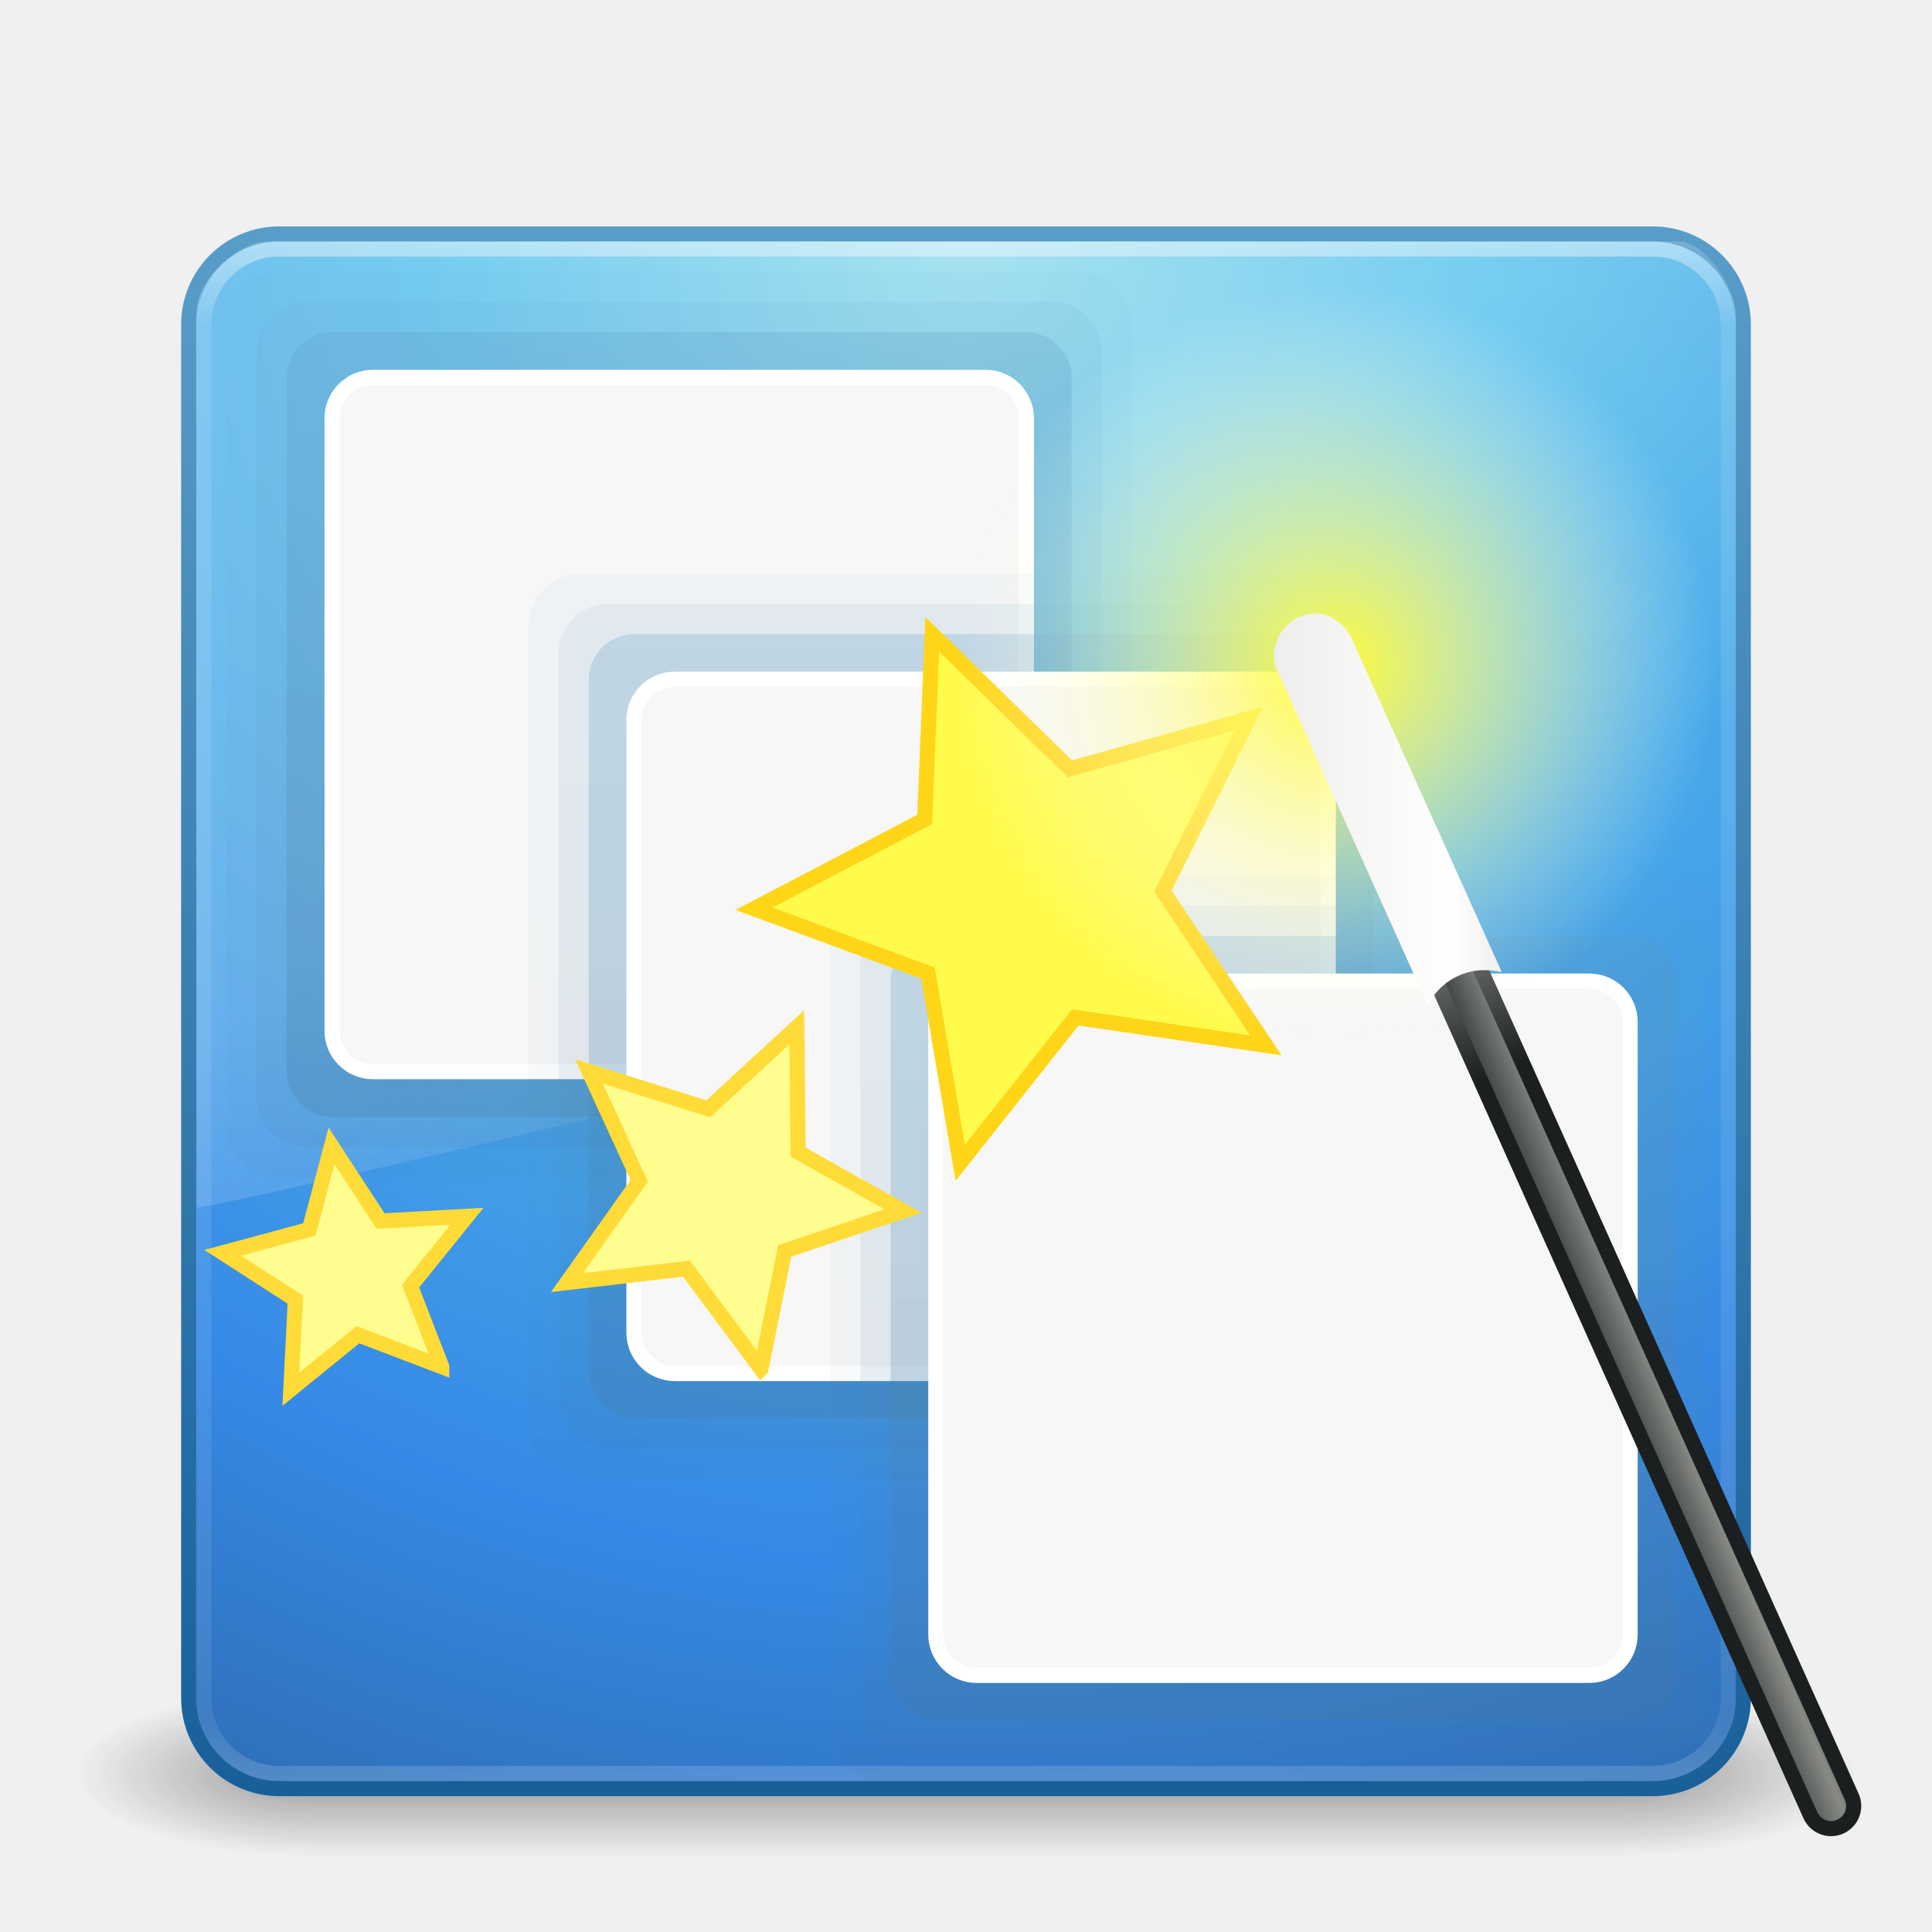
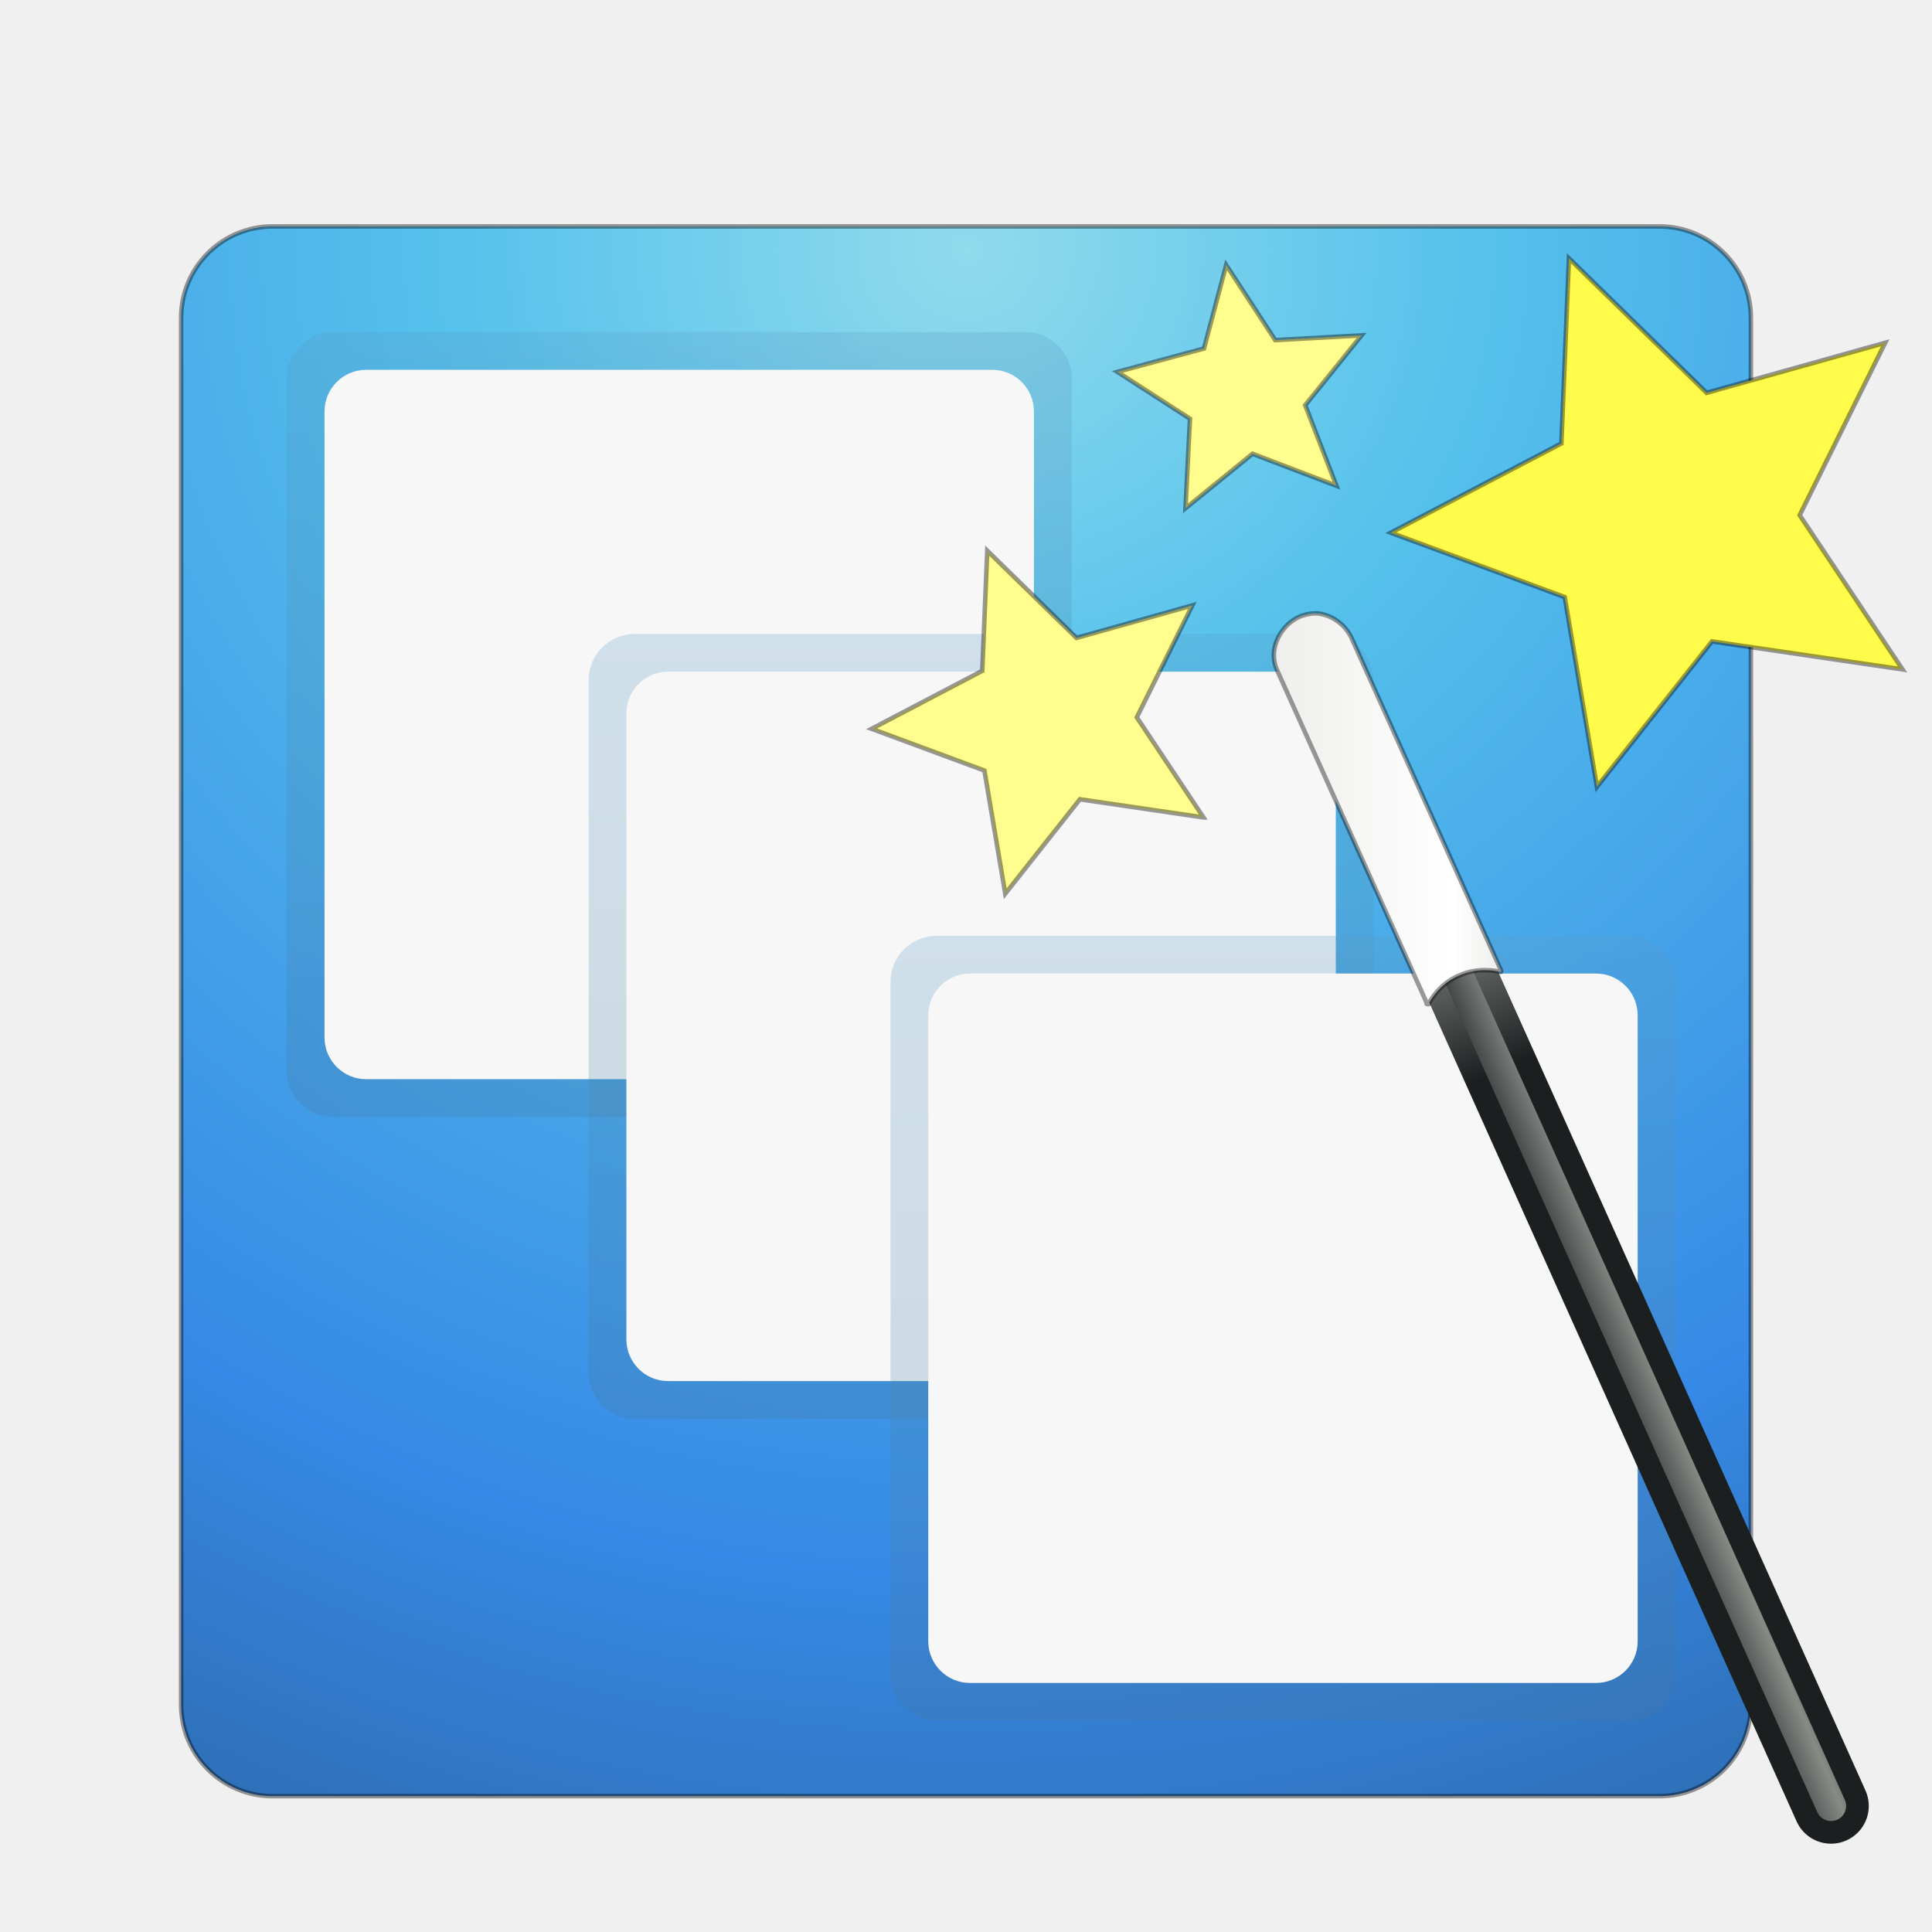
<svg xmlns="http://www.w3.org/2000/svg" xmlns:xlink="http://www.w3.org/1999/xlink" width="128" height="128" id="svg4207" version="1.1">
  <defs id="defs4209">
    <linearGradient id="linearGradient3707-319-631-407-1-846-4-2">
      <stop offset="0" style="stop-color:#365a7c;stop-opacity:1" id="stop3788-5-54" />
      <stop offset="1" style="stop-color:#5ea1ca;stop-opacity:1;" id="stop3790-9-7" />
    </linearGradient>
    <linearGradient id="linearGradient3707-319-631-407-1-846-4-8-4">
      <stop offset="0" style="stop-color:#365a7c;stop-opacity:1" id="stop3788-5-5-3" />
      <stop offset="1" style="stop-color:#5ea1ca;stop-opacity:1;" id="stop3790-9-0-0" />
    </linearGradient>
-     <linearGradient xlink:href="#linearGradient8265-821-176-38-919-66-249-7-7" id="linearGradient3221" gradientUnits="userSpaceOnUse" gradientTransform="matrix(2.21442,0,0,3.469956,10.75031,-67.82112)" x1="16.626" y1="15.298" x2="20.055" y2="24.628" />
    <linearGradient id="linearGradient8265-821-176-38-919-66-249-7-7">
      <stop offset="0" style="stop-color:#ffffff;stop-opacity:1" id="stop2687-1-9" />
      <stop offset="1" style="stop-color:#ffffff;stop-opacity:0" id="stop2689-5-4" />
    </linearGradient>
-     <linearGradient xlink:href="#linearGradient3924" id="linearGradient3224" gradientUnits="userSpaceOnUse" gradientTransform="matrix(2.72973,0,0,2.72973,-1.513511,-62.51349)" x1="24" y1="5" x2="24" y2="43" />
    <linearGradient id="linearGradient3924">
      <stop id="stop3926" style="stop-color:#ffffff;stop-opacity:1;" offset="0" />
      <stop offset="0.063" style="stop-color:#ffffff;stop-opacity:0.235;" id="stop3928" />
      <stop id="stop3930" style="stop-color:#ffffff;stop-opacity:0.157;" offset="0.951" />
      <stop id="stop3932" style="stop-color:#ffffff;stop-opacity:0.392;" offset="1" />
    </linearGradient>
    <linearGradient id="linearGradient3707-319-631-407-1-846-4-8-4-9">
      <stop offset="0" style="stop-color:#365a7c;stop-opacity:1" id="stop3788-5-5-3-5" />
      <stop offset="1" style="stop-color:#5ea1ca;stop-opacity:1;" id="stop3790-9-0-0-0" />
    </linearGradient>
-     <radialGradient xlink:href="#linearGradient2867-449-88-871-390-598-476-591-434-148-57-177" id="radialGradient3227" gradientUnits="userSpaceOnUse" gradientTransform="matrix(5.1311087e-8,6.172051,-6.529294,-1.1371274e-7,119.1713,-93.22525)" cx="7.496" cy="8.45" fx="7.496" fy="8.45" r="20" />
+     <radialGradient xlink:href="#linearGradient2867-449-88-871-390-598-476-591-434-148-57-177" id="radialGradient3227" gradientUnits="userSpaceOnUse" gradientTransform="matrix(5.1809251e-8,6.231974,-6.592685,-1.1481674e-7,119.707,-94.15947)" cx="7.496" cy="8.45" fx="7.496" fy="8.45" r="20" />
    <linearGradient id="linearGradient2867-449-88-871-390-598-476-591-434-148-57-177">
      <stop id="stop3750" style="stop-color:#90dbec;stop-opacity:1;" offset="0" />
      <stop id="stop3752" style="stop-color:#55c1ec;stop-opacity:1;" offset="0.262" />
      <stop id="stop3754" style="stop-color:#3689e6;stop-opacity:1;" offset="0.705" />
      <stop id="stop3756" style="stop-color:#2b63a0;stop-opacity:1;" offset="1" />
    </linearGradient>
-     <linearGradient xlink:href="#linearGradient3707-319-631-407-324" id="linearGradient3229" gradientUnits="userSpaceOnUse" gradientTransform="matrix(2.641026,0,0,2.641026,0.6153902,-60.38462)" x1="24" y1="44" x2="24" y2="3.899" />
    <linearGradient id="linearGradient3707-319-631-407-324">
      <stop id="stop3760" style="stop-color:#185f9a;stop-opacity:1;" offset="0" />
      <stop id="stop3762" style="stop-color:#599ec9;stop-opacity:1;" offset="1" />
    </linearGradient>
-     <radialGradient xlink:href="#linearGradient3688-166-749" id="radialGradient3190" gradientUnits="userSpaceOnUse" gradientTransform="matrix(2.003784,0,0,1.4,27.98813,-17.4)" cx="4.993" cy="43.5" fx="4.993" fy="43.5" r="2.5" />
    <linearGradient id="linearGradient3688-166-749">
      <stop id="stop2883" style="stop-color:#181818;stop-opacity:1" offset="0" />
      <stop id="stop2885" style="stop-color:#181818;stop-opacity:0" offset="1" />
    </linearGradient>
-     <radialGradient xlink:href="#linearGradient3688-464-309" id="radialGradient3192" gradientUnits="userSpaceOnUse" gradientTransform="matrix(2.003784,0,0,1.4,-20.01187,-104.4)" cx="4.993" cy="43.5" fx="4.993" fy="43.5" r="2.5" />
    <linearGradient id="linearGradient3688-464-309">
      <stop id="stop2889" style="stop-color:#181818;stop-opacity:1" offset="0" />
      <stop id="stop2891" style="stop-color:#181818;stop-opacity:0" offset="1" />
    </linearGradient>
-     <linearGradient xlink:href="#linearGradient3702-501-757" id="linearGradient3194" gradientUnits="userSpaceOnUse" x1="25.058" y1="47.028" x2="25.058" y2="39.999" />
    <linearGradient id="linearGradient3702-501-757">
      <stop id="stop2895" style="stop-color:#181818;stop-opacity:0" offset="0" />
      <stop id="stop2897" style="stop-color:#181818;stop-opacity:1" offset="0.5" />
      <stop id="stop2899" style="stop-color:#181818;stop-opacity:0" offset="1" />
    </linearGradient>
-     <linearGradient xlink:href="#linearGradient3707-319-631-407-1-9-274-0-8" id="linearGradient3910" gradientUnits="userSpaceOnUse" gradientTransform="matrix(1.25,0,0,1.25,68.42131,8.25)" x1="19.875" y1="44.52" x2="19.875" y2="5.25" />
    <linearGradient id="linearGradient3707-319-631-407-1-9-274-0-8">
      <stop offset="0" style="stop-color:#365a7c;stop-opacity:1" id="stop3776-3-4" />
      <stop offset="1" style="stop-color:#5ea1ca;stop-opacity:1;" id="stop3778-5-6" />
    </linearGradient>
-     <linearGradient xlink:href="#linearGradient3707-319-631-407-1-4-477-8-19" id="linearGradient3912" gradientUnits="userSpaceOnUse" gradientTransform="matrix(1.272727,0,0,1.272727,69.08351,7.818182)" x1="19.875" y1="44.52" x2="19.875" y2="5.25" />
    <linearGradient id="linearGradient3707-319-631-407-1-4-477-8-19">
      <stop offset="0" style="stop-color:#365a7c;stop-opacity:1" id="stop3782-1-6" />
      <stop offset="1" style="stop-color:#5ea1ca;stop-opacity:1;" id="stop3784-0-3" />
    </linearGradient>
-     <linearGradient xlink:href="#linearGradient3707-319-631-407-1-846-5-5" id="linearGradient3914" gradientUnits="userSpaceOnUse" gradientTransform="matrix(1.3,0,0,1.3,69.87816,7.300001)" x1="19.875" y1="44.52" x2="19.875" y2="5.25" />
+     <linearGradient xlink:href="#linearGradient3707-319-631-407-1-846-5-5" id="linearGradient3914" gradientUnits="userSpaceOnUse" gradientTransform="matrix(2.6,0,0,2.6,120.7563,-65.4)" x1="19.875" y1="44.52" x2="19.875" y2="5.25" />
    <linearGradient id="linearGradient3707-319-631-407-1-846-5-5">
      <stop offset="0" style="stop-color:#365a7c;stop-opacity:1" id="stop3788-4-2" />
      <stop offset="1" style="stop-color:#5ea1ca;stop-opacity:1;" id="stop3790-2-7" />
    </linearGradient>
-     <linearGradient xlink:href="#linearGradient3707-319-631-407-1-9-274-0-8" id="linearGradient3088" gradientUnits="userSpaceOnUse" gradientTransform="matrix(1.25,0,0,1.25,68.42131,8.25)" x1="19.875" y1="44.52" x2="19.875" y2="5.25" />
-     <linearGradient xlink:href="#linearGradient3707-319-631-407-1-4-477-8-19" id="linearGradient3090" gradientUnits="userSpaceOnUse" gradientTransform="matrix(1.272727,0,0,1.272727,69.08351,7.818182)" x1="19.875" y1="44.52" x2="19.875" y2="5.25" />
-     <linearGradient xlink:href="#linearGradient3707-319-631-407-1-846-5-5" id="linearGradient3092" gradientUnits="userSpaceOnUse" gradientTransform="matrix(1.3,0,0,1.3,69.87816,7.300001)" x1="19.875" y1="44.52" x2="19.875" y2="5.25" />
-     <linearGradient xlink:href="#linearGradient3707-319-631-407-1-9-274-0-8" id="linearGradient3104" gradientUnits="userSpaceOnUse" gradientTransform="matrix(1.25,0,0,1.25,68.42131,8.25)" x1="19.875" y1="44.52" x2="19.875" y2="5.25" />
-     <linearGradient xlink:href="#linearGradient3707-319-631-407-1-4-477-8-19" id="linearGradient3106" gradientUnits="userSpaceOnUse" gradientTransform="matrix(1.272727,0,0,1.272727,69.08351,7.818182)" x1="19.875" y1="44.52" x2="19.875" y2="5.25" />
-     <linearGradient xlink:href="#linearGradient3707-319-631-407-1-846-5-5" id="linearGradient3108" gradientUnits="userSpaceOnUse" gradientTransform="matrix(1.3,0,0,1.3,69.87816,7.300001)" x1="19.875" y1="44.52" x2="19.875" y2="5.25" />
+     <linearGradient xlink:href="#linearGradient3707-319-631-407-1-846-5-5" id="linearGradient3092" gradientUnits="userSpaceOnUse" gradientTransform="matrix(2.6,0,0,2.6,140.7563,-45.4)" x1="19.875" y1="44.52" x2="19.875" y2="5.25" />
+     <linearGradient xlink:href="#linearGradient3707-319-631-407-1-846-5-5" id="linearGradient3108" gradientUnits="userSpaceOnUse" gradientTransform="matrix(2.6,0,0,2.6,160.7563,-25.4)" x1="19.875" y1="44.52" x2="19.875" y2="5.25" />
    <linearGradient y2="24.894" x2="3.259" y1="12.875" x1="31" gradientTransform="matrix(2.629939,0,0,2.627777,1.342512,8.836967)" gradientUnits="userSpaceOnUse" id="linearGradient3796" xlink:href="#linearGradient3339-0-6" />
    <linearGradient id="linearGradient3339-0-6">
      <stop id="stop3341-9-4" style="stop-color:#ffffff;stop-opacity:1" offset="0" />
      <stop id="stop3343-2-4" style="stop-color:#ffffff;stop-opacity:0" offset="1" />
    </linearGradient>
    <linearGradient xlink:href="#linearGradient3338" id="linearGradient2889" gradientUnits="userSpaceOnUse" gradientTransform="matrix(2.629939,0,0,2.627777,145.7895,-71.68828)" x1="31.994" y1="16.859" x2="37.724" y2="16.859" />
    <linearGradient id="linearGradient3338">
      <stop id="stop3340" style="stop-color:#eeeeec;stop-opacity:1" offset="0" />
      <stop id="stop2677" style="stop-color:#ffffff;stop-opacity:1" offset="0.789" />
      <stop id="stop3342" style="stop-color:#eeeeec;stop-opacity:1" offset="1" />
    </linearGradient>
    <linearGradient xlink:href="#linearGradient3220" id="linearGradient2895" gradientUnits="userSpaceOnUse" gradientTransform="matrix(2.629939,0,0,2.627777,147.1842,-80.88551)" x1="42.906" y1="42.219" x2="44.812" y2="41.406" />
    <linearGradient id="linearGradient3220">
      <stop id="stop3222" style="stop-color:#2e3436;stop-opacity:1" offset="0" />
      <stop id="stop3228" style="stop-color:#888a85;stop-opacity:1" offset="0.644" />
      <stop id="stop3224" style="stop-color:#555753;stop-opacity:1" offset="1" />
    </linearGradient>
    <linearGradient xlink:href="#linearGradient3241" id="linearGradient2898" gradientUnits="userSpaceOnUse" gradientTransform="matrix(2.629939,0,0,2.627777,147.1842,-80.88551)" x1="39" y1="26.125" x2="36.375" y2="20.438" />
    <linearGradient id="linearGradient3241">
      <stop id="stop3243" style="stop-color:#1b1f20;stop-opacity:1" offset="0" />
      <stop id="stop3245" style="stop-color:#babdb6;stop-opacity:1" offset="1" />
    </linearGradient>
    <linearGradient x1="31" y1="12.875" x2="3.259" y2="24.894" id="linearGradient3428" xlink:href="#linearGradient3339" gradientUnits="userSpaceOnUse" gradientTransform="matrix(2.629939,0,0,2.627777,1.342512,8.836967)" />
    <linearGradient id="linearGradient3339">
      <stop id="stop3341" style="stop-color:#ffffff;stop-opacity:1" offset="0" />
      <stop id="stop3343" style="stop-color:#ffffff;stop-opacity:0" offset="1" />
    </linearGradient>
    <linearGradient y2="24.894" x2="3.259" y1="12.875" x1="31" gradientTransform="matrix(2.629939,0,0,2.627777,147.1842,-62.49106)" gradientUnits="userSpaceOnUse" id="linearGradient3103" xlink:href="#linearGradient3339" />
    <radialGradient xlink:href="#linearGradient3251" id="radialGradient2901" gradientUnits="userSpaceOnUse" gradientTransform="matrix(1.751355,0,0,1.749915,29.89649,7.281423)" cx="32.5" cy="16.562" fx="32.5" fy="16.562" r="14.438" />
    <linearGradient id="linearGradient3251">
      <stop id="stop3253" style="stop-color:#fffb38;stop-opacity:1;" offset="0" />
      <stop id="stop3255" style="stop-color:#ffffff;stop-opacity:0" offset="1" />
    </linearGradient>
    <radialGradient r="14.438" fy="16.562" fx="32.5" cy="16.562" cx="32.5" gradientTransform="matrix(1.751355,0,0,1.749915,177.069,-65.77783)" gradientUnits="userSpaceOnUse" id="radialGradient3137" xlink:href="#linearGradient3251" />
-     <radialGradient xlink:href="#linearGradient3251" id="radialGradient4015" gradientUnits="userSpaceOnUse" gradientTransform="matrix(1.751355,0,0,1.749915,177.069,-65.77783)" cx="32.5" cy="16.562" fx="32.5" fy="16.562" r="14.438" />
-     <linearGradient xlink:href="#linearGradient3241" id="linearGradient4017" gradientUnits="userSpaceOnUse" gradientTransform="matrix(2.629939,0,0,2.627777,147.1842,-80.88551)" x1="39" y1="26.125" x2="36.375" y2="20.438" />
-     <linearGradient xlink:href="#linearGradient3220" id="linearGradient4019" gradientUnits="userSpaceOnUse" gradientTransform="matrix(2.629939,0,0,2.627777,147.1842,-80.88551)" x1="42.906" y1="42.219" x2="44.812" y2="41.406" />
-     <linearGradient xlink:href="#linearGradient3338" id="linearGradient4021" gradientUnits="userSpaceOnUse" gradientTransform="matrix(2.629939,0,0,2.627777,145.7895,-71.68828)" x1="31.994" y1="16.859" x2="37.724" y2="16.859" />
+     <linearGradient xlink:href="#linearGradient3241" id="linearGradient4017" gradientUnits="userSpaceOnUse" gradientTransform="matrix(2.629939,0,0,2.627777,1.64879,-63.91494)" x1="39" y1="26.125" x2="36.375" y2="20.438" />
+     <linearGradient xlink:href="#linearGradient3220" id="linearGradient4019" gradientUnits="userSpaceOnUse" gradientTransform="matrix(2.629939,0,0,2.627777,1.64879,-63.91494)" x1="42.906" y1="42.219" x2="44.812" y2="41.406" />
+     <linearGradient xlink:href="#linearGradient3338" id="linearGradient4021" gradientUnits="userSpaceOnUse" gradientTransform="matrix(2.629939,0,0,2.627777,0.25405,-54.71772)" x1="31.994" y1="16.859" x2="37.724" y2="16.859" />
  </defs>
  <g id="layer1" transform="translate(0,64)">
-     <g id="g3196">
-       <g style="display:inline" id="g2036" transform="matrix(2.949999,0,0,1.222223,-6.800001,1.555537)">
-         <g style="opacity:0.4" id="g3712" transform="matrix(1.052632,0,0,1.285713,-1.263158,-13.42854)">
-           <rect style="fill:url(#radialGradient3190);fill-opacity:1;stroke:none" id="rect2801" y="40" x="38" height="7" width="5" />
-           <rect style="fill:url(#radialGradient3192);fill-opacity:1;stroke:none" id="rect3696" transform="scale(-1,-1)" y="-47" x="-10" height="7" width="5" />
-           <rect style="fill:url(#linearGradient3194);fill-opacity:1;stroke:none" id="rect3700" y="40" x="10" height="7" width="28" />
-         </g>
-       </g>
-       <rect width="103" height="103" rx="6" ry="6" x="12.5" y="-48.5" id="rect5505-21" style="color:#000000;fill:url(#radialGradient3227);fill-opacity:1;fill-rule:nonzero;stroke:url(#linearGradient3229);stroke-width:1;stroke-linecap:round;stroke-linejoin:round;stroke-miterlimit:4;stroke-opacity:1;stroke-dasharray:none;stroke-dashoffset:0;marker:none;visibility:visible;display:inline;overflow:visible;enable-background:accumulate" />
-       <rect width="101" height="101" rx="5" ry="5" x="13.5" y="-47.5" id="rect6741-7" style="opacity:0.5;fill:none;stroke:url(#linearGradient3224);stroke-width:1;stroke-linecap:round;stroke-linejoin:round;stroke-miterlimit:4;stroke-opacity:1;stroke-dasharray:none;stroke-dashoffset:0" />
-       <path d="M 17.681,-48 C 15.858,-48 13,-45.567 13,-43.2 L 13.034,16 C 15.968,15.936 112.773,-7.592 115,-8.723 L 115,-43.2 c 0,-1.809 -2.133,-4.8 -3.712,-4.8 z" id="path3333" style="opacity:0.2;fill:url(#linearGradient3221);fill-opacity:1;fill-rule:evenodd;stroke:none" />
-       <g transform="matrix(2,0,0,2,-19,-80)" id="g3900">
-         <rect rx="1.763" ry="1.763" y="17" x="17" height="30" width="30" id="rect3902" style="opacity:0.05;color:#000000;fill:url(#linearGradient3910);fill-opacity:1;fill-rule:nonzero;stroke:none;stroke-width:1;marker:none;visibility:visible;display:inline;overflow:visible;enable-background:accumulate" />
-         <rect rx="1.646" ry="1.646" y="18" x="18" height="28" width="28" id="rect3904" style="opacity:0.1;color:#000000;fill:url(#linearGradient3912);fill-opacity:1;fill-rule:nonzero;stroke:none;stroke-width:1;marker:none;visibility:visible;display:inline;overflow:visible;enable-background:accumulate" />
-         <rect rx="1.528" ry="1.528" y="19" x="19" height="26" width="26" id="rect3906" style="opacity:0.25;color:#000000;fill:url(#linearGradient3914);fill-opacity:1;fill-rule:nonzero;stroke:none;stroke-width:1;marker:none;visibility:visible;display:inline;overflow:visible;enable-background:accumulate" />
-         <rect rx="1.352" ry="1.352" y="20.5" x="20.5" height="23" width="23" id="rect3908" style="color:#000000;fill:#f7f7f7;fill-opacity:1;fill-rule:nonzero;stroke:#ffffff;stroke-width:0.5;stroke-linecap:butt;stroke-linejoin:miter;stroke-miterlimit:4;stroke-opacity:1;stroke-dasharray:none;stroke-dashoffset:0;marker:none;visibility:visible;display:inline;overflow:visible;enable-background:accumulate" />
-       </g>
-       <g id="g3078" transform="matrix(2,0,0,2,1,-60)">
-         <rect style="opacity:0.05;color:#000000;fill:url(#linearGradient3088);fill-opacity:1;fill-rule:nonzero;stroke:none;stroke-width:1;marker:none;visibility:visible;display:inline;overflow:visible;enable-background:accumulate" id="rect3080" width="30" height="30" x="17" y="17" ry="1.763" rx="1.763" />
-         <rect style="opacity:0.1;color:#000000;fill:url(#linearGradient3090);fill-opacity:1;fill-rule:nonzero;stroke:none;stroke-width:1;marker:none;visibility:visible;display:inline;overflow:visible;enable-background:accumulate" id="rect3082" width="28" height="28" x="18" y="18" ry="1.646" rx="1.646" />
-         <rect style="opacity:0.25;color:#000000;fill:url(#linearGradient3092);fill-opacity:1;fill-rule:nonzero;stroke:none;stroke-width:1;marker:none;visibility:visible;display:inline;overflow:visible;enable-background:accumulate" id="rect3084" width="26" height="26" x="19" y="19" ry="1.528" rx="1.528" />
-         <rect style="color:#000000;fill:#f7f7f7;fill-opacity:1;fill-rule:nonzero;stroke:#ffffff;stroke-width:0.5;stroke-linecap:butt;stroke-linejoin:miter;stroke-miterlimit:4;stroke-opacity:1;stroke-dasharray:none;stroke-dashoffset:0;marker:none;visibility:visible;display:inline;overflow:visible;enable-background:accumulate" id="rect3086" width="23" height="23" x="20.5" y="20.5" ry="1.352" rx="1.352" />
-       </g>
-       <g transform="matrix(2,0,0,2,21,-40)" id="g3094">
-         <rect rx="1.763" ry="1.763" y="17" x="17" height="30" width="30" id="rect3096" style="opacity:0.05;color:#000000;fill:url(#linearGradient3104);fill-opacity:1;fill-rule:nonzero;stroke:none;stroke-width:1;marker:none;visibility:visible;display:inline;overflow:visible;enable-background:accumulate" />
-         <rect rx="1.646" ry="1.646" y="18" x="18" height="28" width="28" id="rect3098" style="opacity:0.1;color:#000000;fill:url(#linearGradient3106);fill-opacity:1;fill-rule:nonzero;stroke:none;stroke-width:1;marker:none;visibility:visible;display:inline;overflow:visible;enable-background:accumulate" />
-         <rect rx="1.528" ry="1.528" y="19" x="19" height="26" width="26" id="rect3100" style="opacity:0.25;color:#000000;fill:url(#linearGradient3108);fill-opacity:1;fill-rule:nonzero;stroke:none;stroke-width:1;marker:none;visibility:visible;display:inline;overflow:visible;enable-background:accumulate" />
-         <rect rx="1.352" ry="1.352" y="20.5" x="20.5" height="23" width="23" id="rect3102" style="color:#000000;fill:#f7f7f7;fill-opacity:1;fill-rule:nonzero;stroke:#ffffff;stroke-width:0.5;stroke-linecap:butt;stroke-linejoin:miter;stroke-miterlimit:4;stroke-opacity:1;stroke-dasharray:none;stroke-dashoffset:0;marker:none;visibility:visible;display:inline;overflow:visible;enable-background:accumulate" />
-       </g>
-     </g>
-     <g id="g4006" transform="translate(-145.5354,16.97056)">
-       <path d="m 229.4,-11.71 -12.623,-1.855 -7.623,9.632 -2.135,-12.568 -11.524,-4.267 11.303,-5.913 0.501,-12.269 9.121,8.914 11.833,-3.316 -5.666,11.422 6.813,10.22 z" id="path3331" style="fill:#fffb4b;fill-opacity:1;stroke:#ffd517;stroke-opacity:1;display:inline" />
-       <path d="m 259.273,-36.795 c 0,13.953 -11.321,25.264 -25.285,25.264 -13.965,0 -25.285,-11.311 -25.285,-25.264 0,-13.953 11.321,-25.264 25.285,-25.264 13.965,0 25.285,11.311 25.285,25.264 z" id="path3249" style="fill:url(#radialGradient4015);fill-opacity:1;stroke:none;display:inline" />
-       <path d="m 232.657,-37.527 34.189,76.206" id="path3218" style="fill:none;stroke:url(#linearGradient4017);stroke-width:4;stroke-linecap:round;stroke-linejoin:miter;stroke-miterlimit:4;stroke-opacity:1;stroke-dasharray:none;display:inline" />
-       <path d="m 232.657,-37.527 34.189,76.206" id="path2243" style="fill:#ffffff;fill-opacity:1;fill-rule:evenodd;stroke:url(#linearGradient4019);stroke-width:2;stroke-linecap:round;stroke-linejoin:miter;stroke-miterlimit:4;stroke-opacity:1;stroke-dasharray:none;display:inline" />
-       <path d="m 195.955,9.719 -4.94,-6.638 -7.92,0.925 4.791,-6.745 -3.328,-7.241 7.901,2.469 5.864,-5.4 0.092,8.271 6.952,3.903 -7.844,2.643 -1.567,7.812 z" id="path3333-8" style="fill:#fffd8e;fill-opacity:1;stroke:#ffdb37;stroke-opacity:1;display:inline" />
-       <path d="m 174.803,9.577 -5.556,-2.119 -4.443,3.613 0.299,-5.935 -4.812,-3.105 5.741,-1.549 1.469,-5.533 3.249,4.977 5.72,-0.314 -3.733,4.625 2.066,5.339 z" id="path3335" style="fill:#fffd8e;fill-opacity:1;stroke:#ffdb37;stroke-opacity:1;display:inline" />
-       <path d="m 232.413,-40.319 c -0.153,0.016 -0.252,0.044 -0.411,0.082 -0.791,0.199 -1.465,0.826 -1.808,1.56 -0.343,0.734 -0.355,1.486 0,2.217 l 9.862,21.926 c -0.018,0.025 -0.018,0.058 0,0.082 0.025,0.017 0.058,0.017 0.082,0 0.025,0.017 0.058,0.017 0.082,0 0.018,-0.025 0.018,-0.058 0,-0.082 0.617,-1.066 1.517,-1.753 2.712,-2.053 0.654,-0.155 1.343,-0.134 1.972,0 0.025,0.017 0.058,0.017 0.082,0 0.018,-0.025 0.018,-0.058 0,-0.082 l -9.862,-21.926 c -0.378,-0.922 -1.276,-1.605 -2.219,-1.724 -0.159,-0.02 -0.34,-0.016 -0.493,0 z" id="path3336" style="fill:url(#linearGradient4021);fill-opacity:1;fill-rule:evenodd;stroke:none;display:inline" />
-     </g>
+     <rect style="color:#000000;display:inline;overflow:visible;visibility:visible;fill:url(#radialGradient3227);fill-opacity:1;fill-rule:nonzero;stroke:#000000;stroke-width:0.3;stroke-linecap:round;stroke-linejoin:round;stroke-miterlimit:4;stroke-dasharray:none;stroke-dashoffset:0;stroke-opacity:0.392;marker:none;enable-background:accumulate" id="rect5505-21" y="-49" x="12" ry="6.058" rx="6.058" height="104" width="104" />
+     <rect rx="3.056" ry="3.056" y="-42" x="19" height="52" width="52" id="rect3906" style="color:#000000;display:inline;overflow:visible;visibility:visible;opacity:0.25;fill:url(#linearGradient3914);fill-opacity:1;fill-rule:nonzero;stroke:none;stroke-width:2;marker:none;enable-background:accumulate" />
+     <rect rx="2.762" ry="2.762" y="-39.5" x="21.5" height="47" width="47" id="rect3908" style="color:#000000;display:inline;overflow:visible;visibility:visible;fill:#f7f7f7;fill-opacity:1;fill-rule:nonzero;stroke:none;stroke-width:1.022;stroke-linecap:butt;stroke-linejoin:miter;stroke-miterlimit:4;stroke-dasharray:none;stroke-dashoffset:0;stroke-opacity:1;marker:none;enable-background:accumulate" />
+     <rect style="color:#000000;display:inline;overflow:visible;visibility:visible;opacity:0.25;fill:url(#linearGradient3092);fill-opacity:1;fill-rule:nonzero;stroke:none;stroke-width:2;marker:none;enable-background:accumulate" id="rect3084" width="52" height="52" x="39" y="-22" ry="3.056" rx="3.056" />
+     <rect style="color:#000000;display:inline;overflow:visible;visibility:visible;fill:#f7f7f7;fill-opacity:1;fill-rule:nonzero;stroke:none;stroke-width:1.022;stroke-linecap:butt;stroke-linejoin:miter;stroke-miterlimit:4;stroke-dasharray:none;stroke-dashoffset:0;stroke-opacity:1;marker:none;enable-background:accumulate" id="rect3086" width="47" height="47" x="41.5" y="-19.5" ry="2.762" rx="2.762" />
+     <rect rx="3.056" ry="3.056" y="-2" x="59" height="52" width="52" id="rect3100" style="color:#000000;display:inline;overflow:visible;visibility:visible;opacity:0.25;fill:url(#linearGradient3108);fill-opacity:1;fill-rule:nonzero;stroke:none;stroke-width:2;marker:none;enable-background:accumulate" />
+     <rect rx="2.762" ry="2.762" y="0.5" x="61.5" height="47" width="47" id="rect3102" style="color:#000000;display:inline;overflow:visible;visibility:visible;fill:#f7f7f7;fill-opacity:1;fill-rule:nonzero;stroke:none;stroke-width:1.022;stroke-linecap:butt;stroke-linejoin:miter;stroke-miterlimit:4;stroke-dasharray:none;stroke-dashoffset:0;stroke-opacity:1;marker:none;enable-background:accumulate" />
+     <path style="display:inline;fill:#fffb4b;fill-opacity:1;stroke:#000000;stroke-opacity:0.392;stroke-width:0.3;stroke-miterlimit:4;stroke-dasharray:none" id="path3331" d="m 126.047,-19.649 -12.623,-1.855 -7.623,9.632 -2.135,-12.568 -11.524,-4.267 11.303,-5.913 0.501,-12.269 9.121,8.914 11.833,-3.316 -5.666,11.422 z" />
+     <path style="display:inline;fill:none;stroke:url(#linearGradient4017);stroke-width:5;stroke-linecap:round;stroke-linejoin:miter;stroke-miterlimit:4;stroke-dasharray:none;stroke-opacity:1" id="path3218" d="m 87.122,-20.557 34.189,76.206" />
+     <path style="display:inline;fill:#ffffff;fill-opacity:1;fill-rule:evenodd;stroke:url(#linearGradient4019);stroke-width:2;stroke-linecap:round;stroke-linejoin:miter;stroke-miterlimit:4;stroke-dasharray:none;stroke-opacity:1" id="path2243" d="m 87.122,-20.557 34.189,76.206" />
+     <path style="display:inline;fill:#fffd8e;fill-opacity:1;stroke:#000000;stroke-opacity:0.392;stroke-width:0.3;stroke-miterlimit:4;stroke-dasharray:none" id="path3333-8" d="m 79.733,-9.843 -8.186,-1.201 -4.946,6.254 -1.382,-8.158 -7.473,-2.767 7.333,-3.841 0.328,-7.964 5.913,5.784 7.676,-2.155 -3.678,7.416 4.416,6.632 z" />
+     <path style="display:inline;fill:#fffd8e;fill-opacity:1;stroke:#000000;stroke-opacity:0.392;stroke-width:0.3;stroke-miterlimit:4;stroke-dasharray:none" id="path3335" d="m 88.54,-31.816 -5.556,-2.119 -4.443,3.613 0.299,-5.935 -4.812,-3.105 5.741,-1.549 1.469,-5.533 3.249,4.977 5.72,-0.314 -3.733,4.625 z" />
+     <path style="display:inline;fill:url(#linearGradient4021);fill-opacity:1;fill-rule:evenodd;stroke:#000000;stroke-opacity:0.392;stroke-width:0.3;stroke-miterlimit:4;stroke-dasharray:none" id="path3336" d="m 86.878,-23.349 c -0.153,0.016 -0.252,0.044 -0.411,0.082 -0.791,0.199 -1.465,0.826 -1.808,1.56 -0.343,0.734 -0.355,1.486 0,2.217 l 9.862,21.926 c -0.018,0.025 -0.018,0.058 0,0.082 0.025,0.017 0.058,0.017 0.082,0 0.025,0.017 0.058,0.017 0.082,0 0.018,-0.025 0.018,-0.058 0,-0.082 0.617,-1.066 1.517,-1.753 2.712,-2.053 0.654,-0.155 1.343,-0.134 1.972,0 0.025,0.017 0.058,0.017 0.082,0 0.018,-0.025 0.018,-0.058 0,-0.082 l -9.862,-21.926 c -0.378,-0.922 -1.276,-1.605 -2.219,-1.724 -0.159,-0.02 -0.34,-0.016 -0.493,0 z" />
  </g>
</svg>
